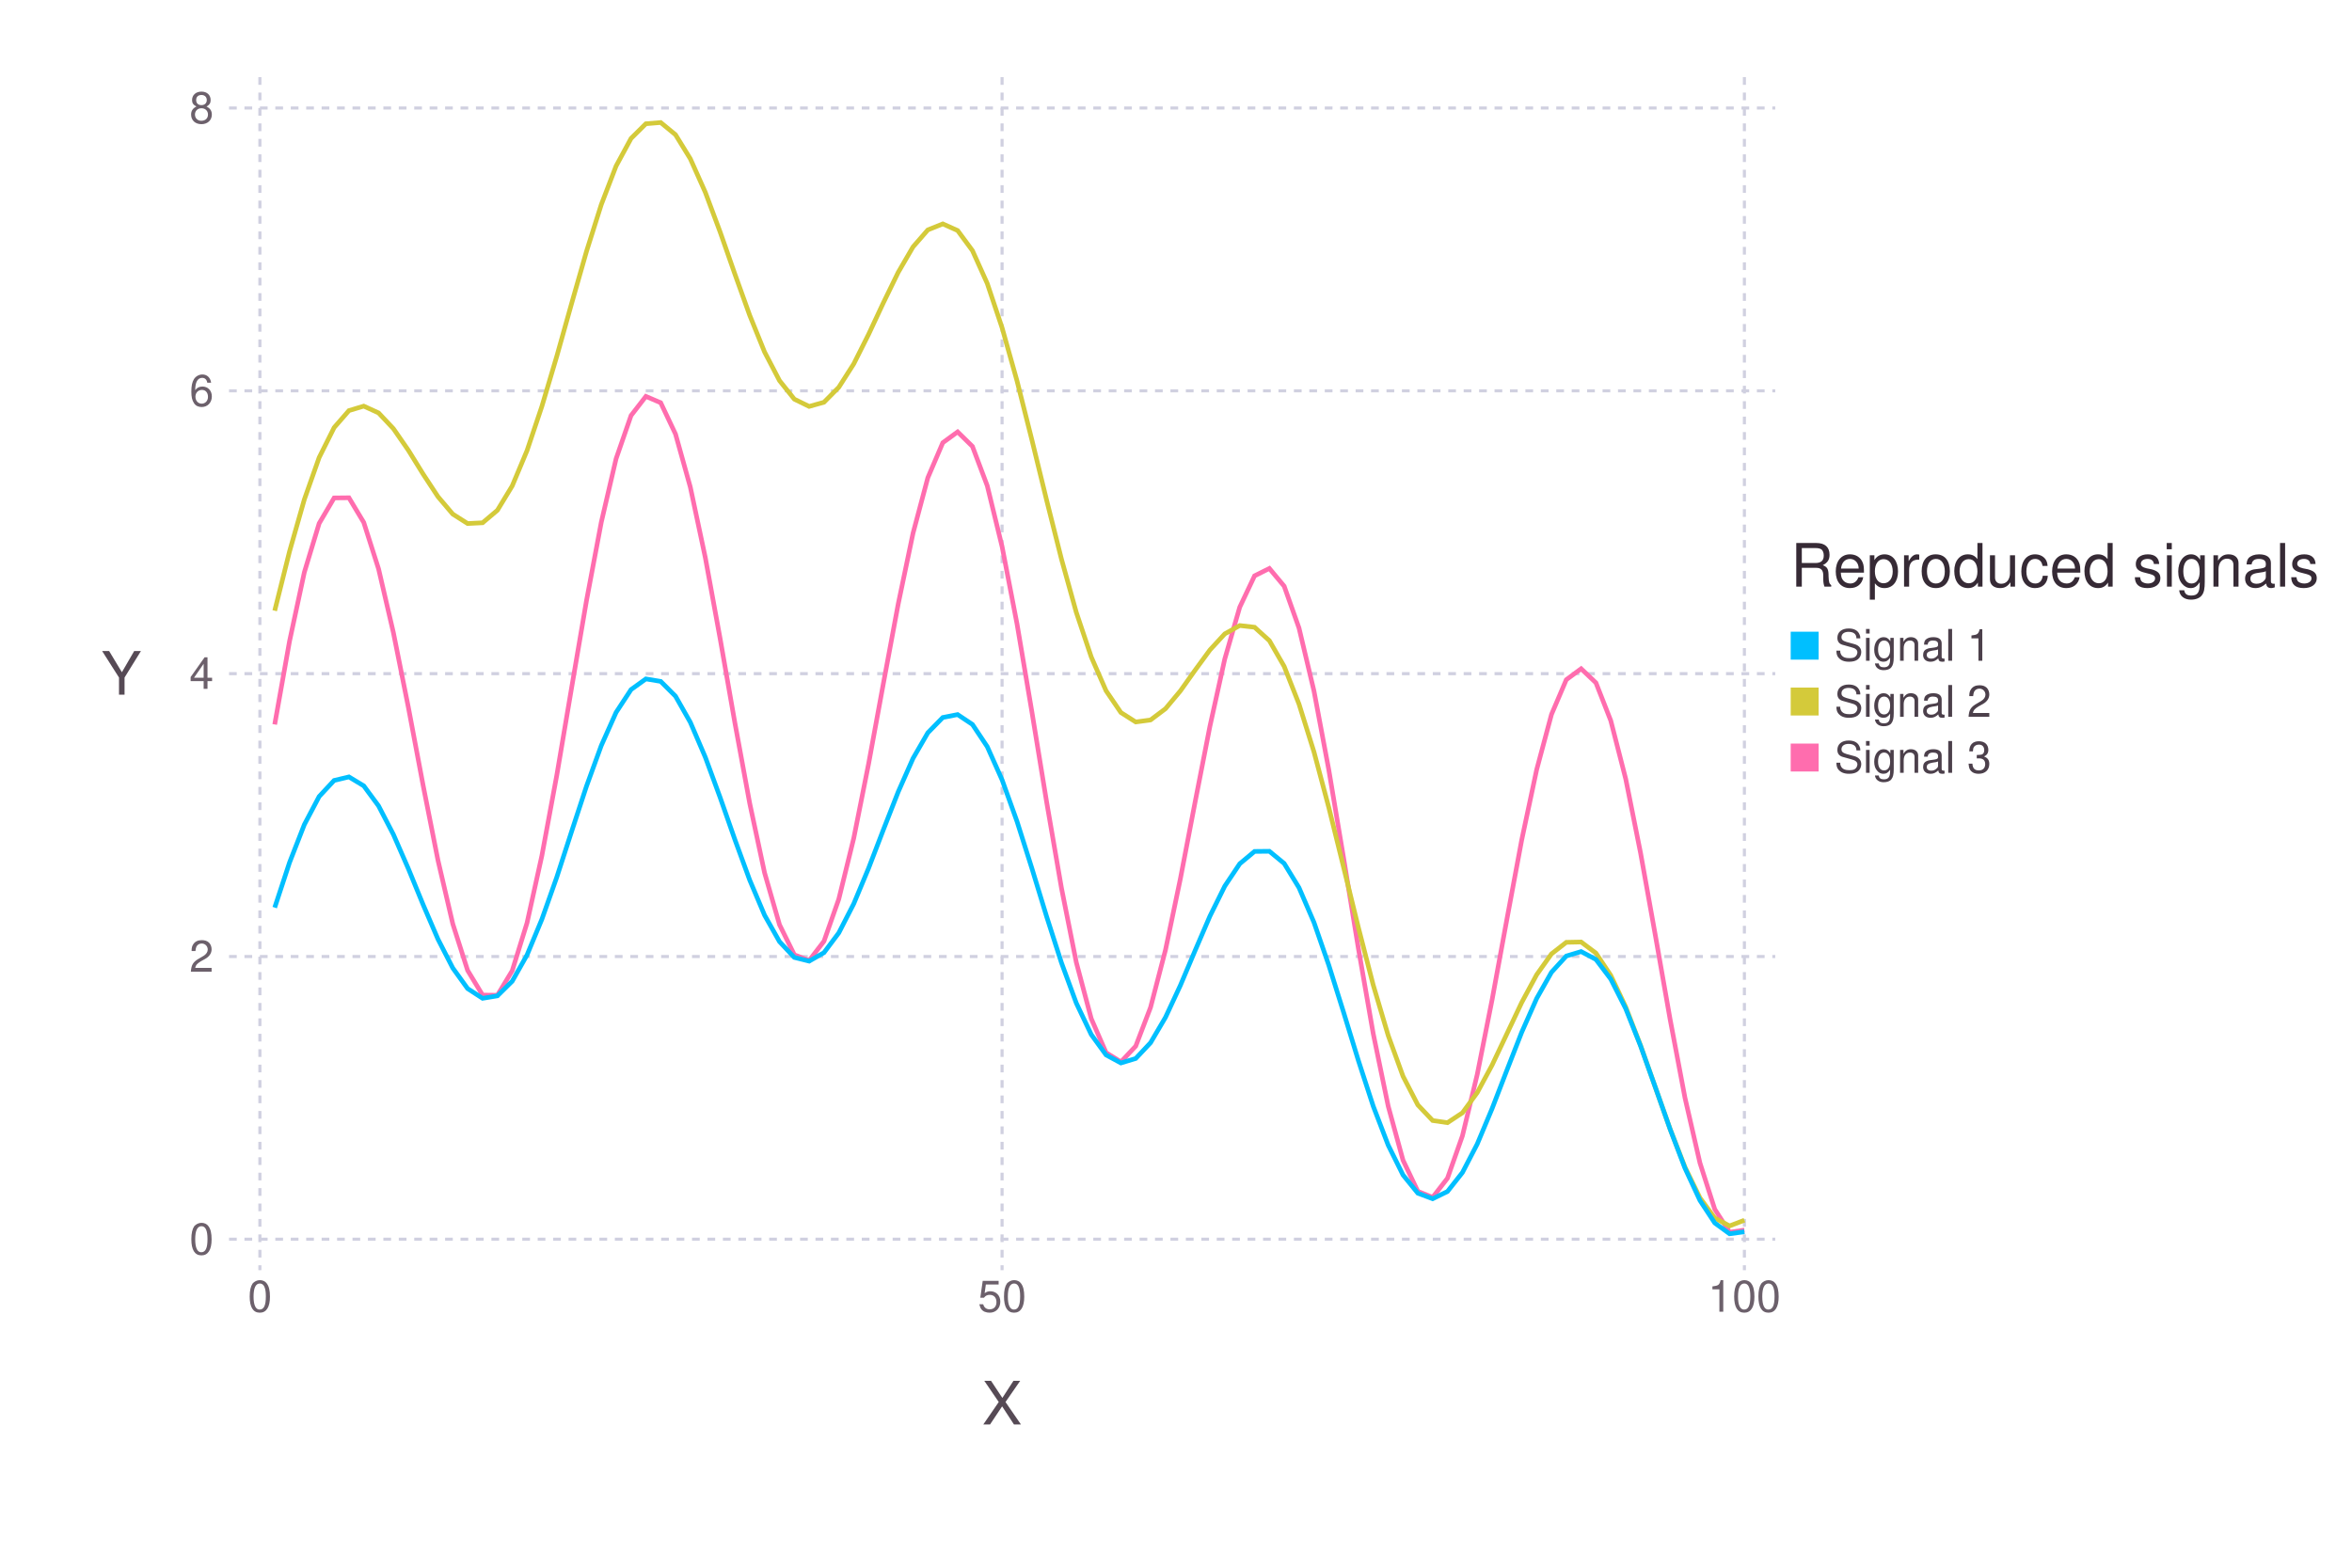
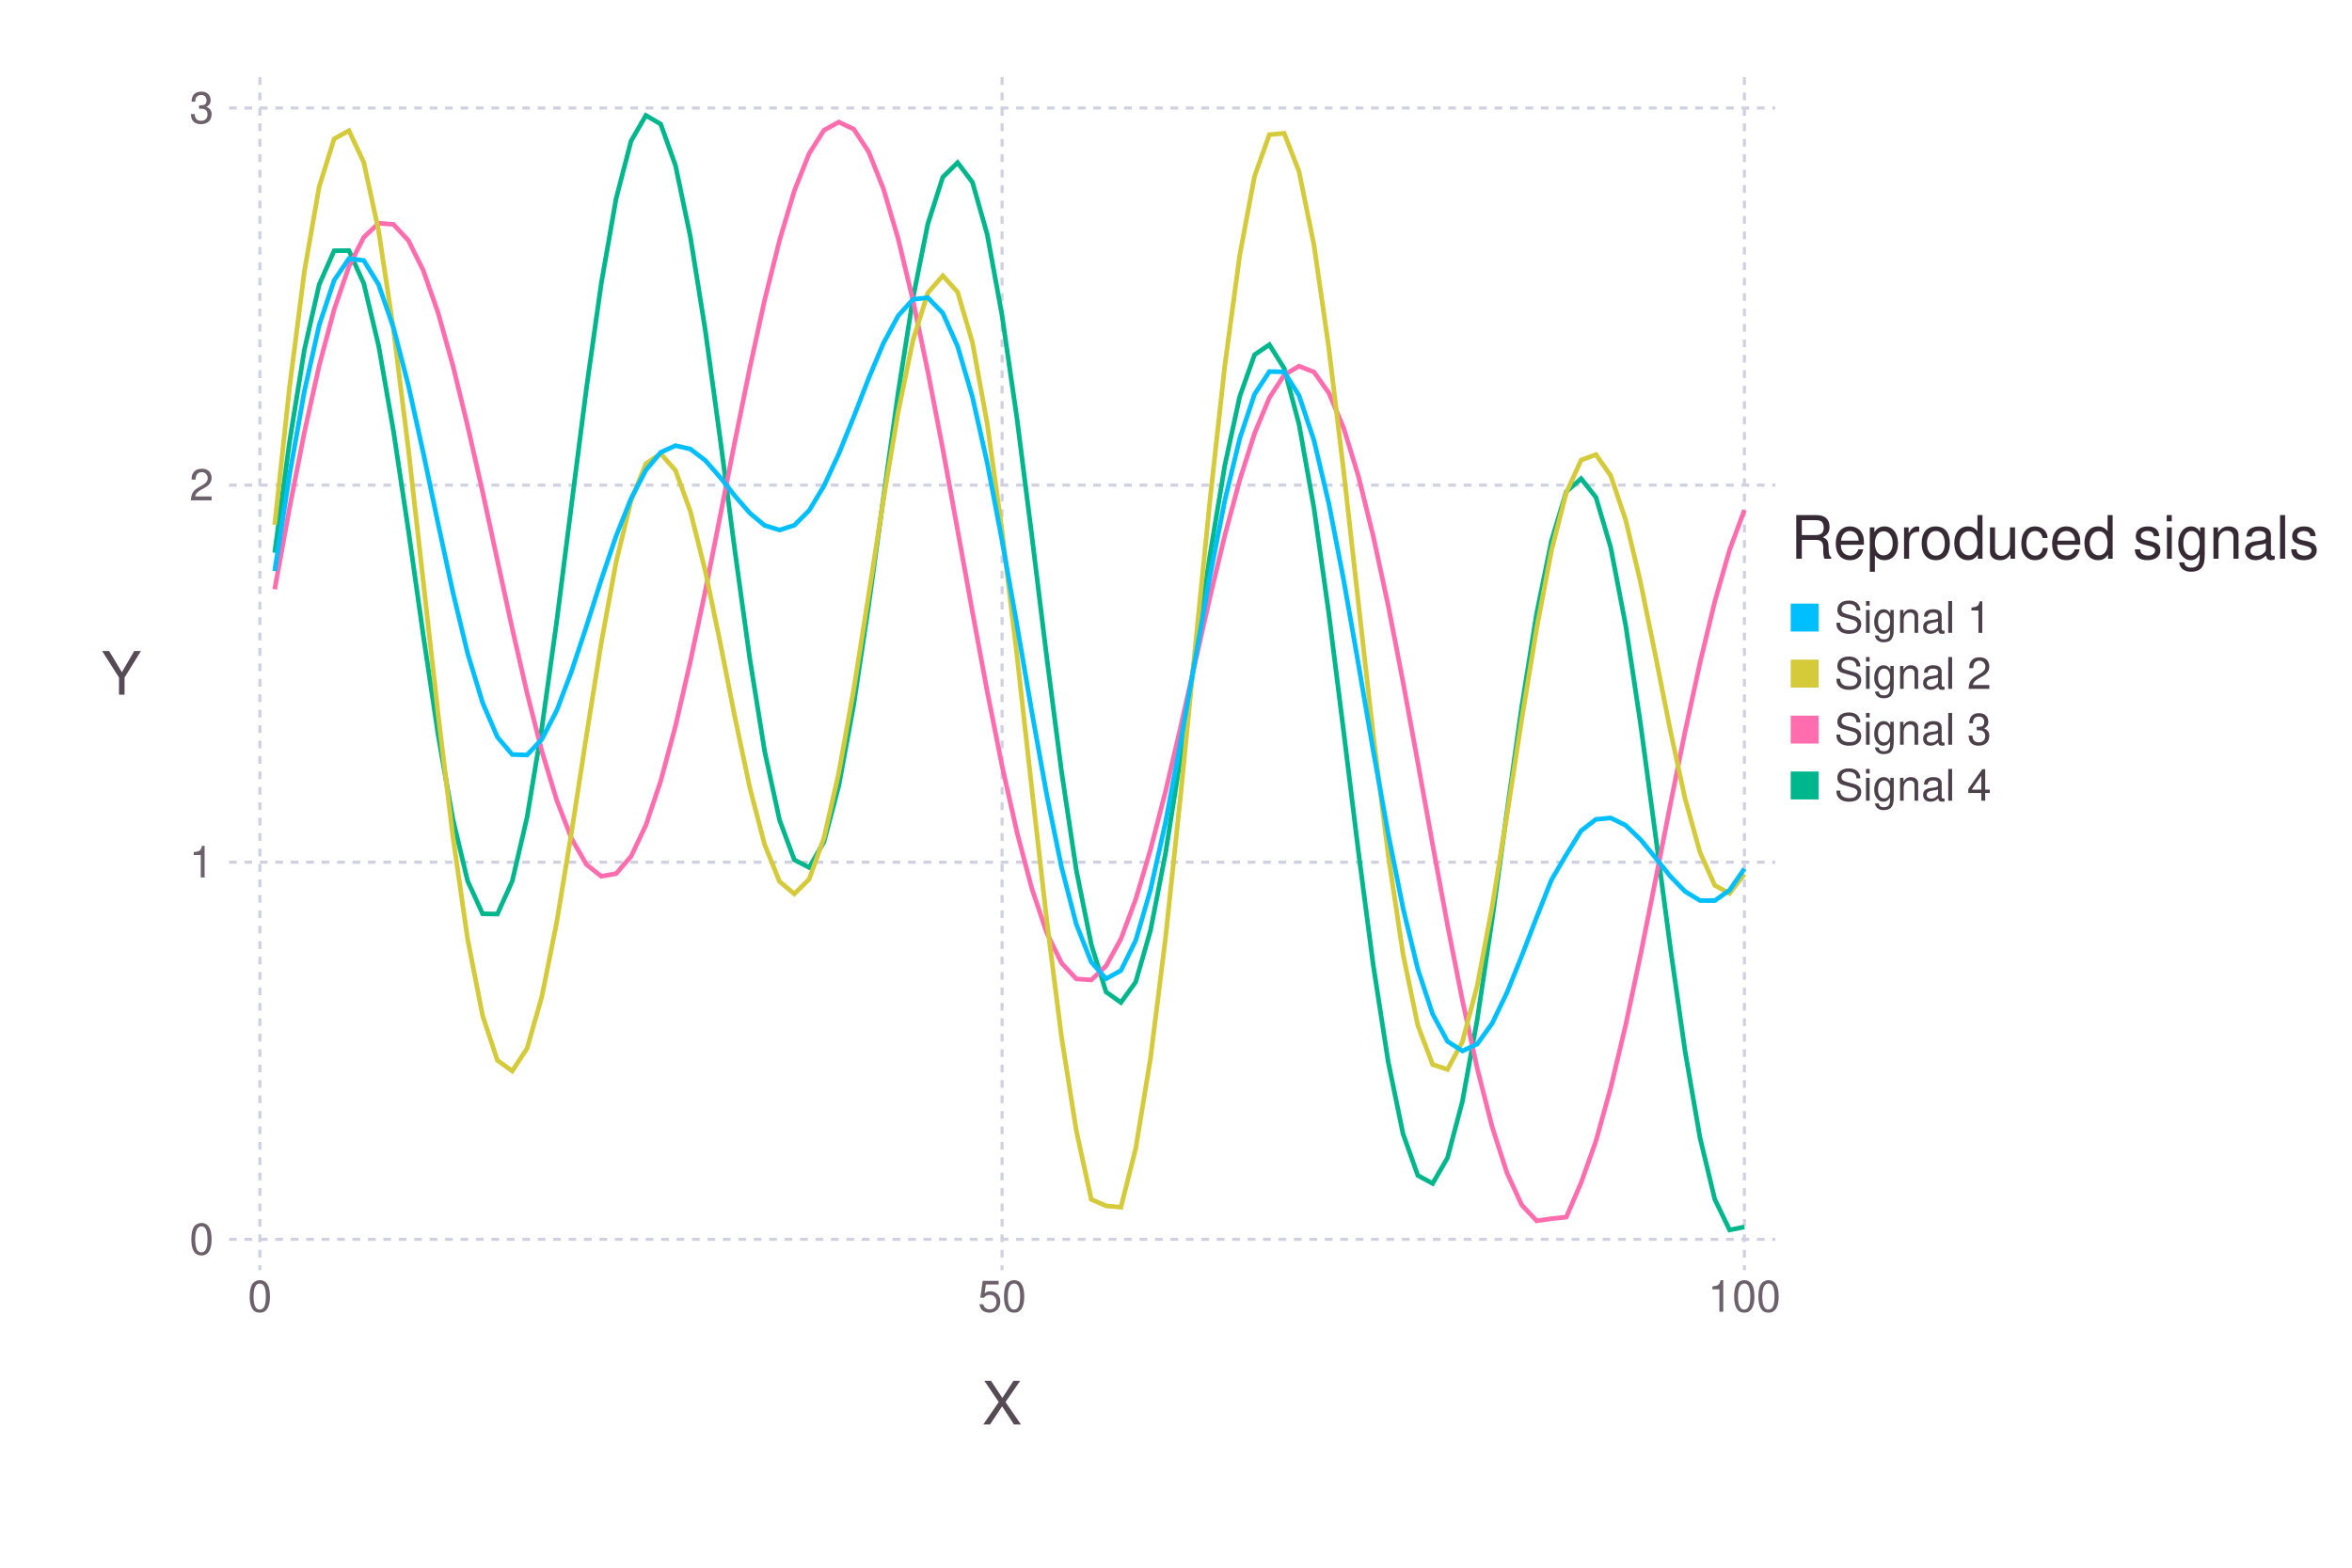
<svg xmlns="http://www.w3.org/2000/svg" version="1.2" width="152.4mm" height="101.6mm" viewBox="0 0 152.4 101.6" stroke="none" fill="#000000" stroke-width="0.3" font-size="3.88">
-   <g class="plotroot xscalable yscalable" id="img-6968af8b-1">
-     <g font-size="3.88" font-family="'PT Sans','Helvetica Neue','Helvetica',sans-serif" fill="#564A55" stroke="#000000" stroke-opacity="0.000" id="img-6968af8b-2">
+   <g class="plotroot xscalable yscalable" id="img-396547cf-1">
+     <g font-size="3.88" font-family="'PT Sans','Helvetica Neue','Helvetica',sans-serif" fill="#564A55" stroke="#000000" stroke-opacity="0.000" id="img-396547cf-2">
      <text x="64.93" y="89.99" text-anchor="middle" dy="0.6em">X</text>
    </g>
-     <g class="guide xlabels" font-size="2.82" font-family="'PT Sans Caption','Helvetica Neue','Helvetica',sans-serif" fill="#6C606B" id="img-6968af8b-3">
+     <g class="guide xlabels" font-size="2.82" font-family="'PT Sans Caption','Helvetica Neue','Helvetica',sans-serif" fill="#6C606B" id="img-396547cf-3">
      <text x="16.84" y="83.32" text-anchor="middle" dy="0.6em">0</text>
      <text x="64.93" y="83.32" text-anchor="middle" dy="0.6em">50</text>
      <text x="113.03" y="83.32" text-anchor="middle" dy="0.6em">100</text>
    </g>
-     <g class="guide colorkey" id="img-6968af8b-4">
-       <g fill="#4C404B" font-size="2.82" font-family="'PT Sans','Helvetica Neue','Helvetica',sans-serif" id="img-6968af8b-5">
-         <text x="118.85" y="41.84" dy="0.35em" id="img-6968af8b-6" class="color_Signal_1">Signal 1</text>
-         <text x="118.85" y="45.47" dy="0.35em" id="img-6968af8b-7" class="color_Signal_2">Signal 2</text>
-         <text x="118.85" y="49.1" dy="0.35em" id="img-6968af8b-8" class="color_Signal_3">Signal 3</text>
+     <g class="guide colorkey" id="img-396547cf-4">
+       <g fill="#4C404B" font-size="2.82" font-family="'PT Sans','Helvetica Neue','Helvetica',sans-serif" id="img-396547cf-5">
+         <text x="118.85" y="40.03" dy="0.35em" id="img-396547cf-6" class="color_Signal_1">Signal 1</text>
+         <text x="118.85" y="43.66" dy="0.35em" id="img-396547cf-7" class="color_Signal_2">Signal 2</text>
+         <text x="118.85" y="47.28" dy="0.35em" id="img-396547cf-8" class="color_Signal_3">Signal 3</text>
+         <text x="118.85" y="50.91" dy="0.35em" id="img-396547cf-9" class="color_Signal_4">Signal 4</text>
      </g>
-       <g stroke="#000000" stroke-opacity="0.000" id="img-6968af8b-9">
-         <rect x="116.03" y="40.94" width="1.81" height="1.81" id="img-6968af8b-10" class="color_Signal_1" fill="#00BFFF" />
-         <rect x="116.03" y="44.56" width="1.81" height="1.81" id="img-6968af8b-11" class="color_Signal_2" fill="#D4CA3A" />
-         <rect x="116.03" y="48.19" width="1.81" height="1.81" id="img-6968af8b-12" class="color_Signal_3" fill="#FF6DAE" />
+       <g stroke="#000000" stroke-opacity="0.000" id="img-396547cf-10">
+         <rect x="116.03" y="39.12" width="1.81" height="1.81" id="img-396547cf-11" fill="#00BFFF" class="color_Signal_1" />
+         <rect x="116.03" y="42.75" width="1.81" height="1.81" id="img-396547cf-12" fill="#D4CA3A" class="color_Signal_2" />
+         <rect x="116.03" y="46.38" width="1.81" height="1.81" id="img-396547cf-13" fill="#FF6DAE" class="color_Signal_3" />
+         <rect x="116.03" y="50" width="1.81" height="1.81" id="img-396547cf-14" fill="#00B78D" class="color_Signal_4" />
      </g>
-       <g fill="#362A35" font-size="3.88" font-family="'PT Sans','Helvetica Neue','Helvetica',sans-serif" stroke="#000000" stroke-opacity="0.000" id="img-6968af8b-13">
-         <text x="116.03" y="38.02" id="img-6968af8b-14">Reproduced signals</text>
+       <g fill="#362A35" font-size="3.88" font-family="'PT Sans','Helvetica Neue','Helvetica',sans-serif" stroke="#000000" stroke-opacity="0.000" id="img-396547cf-15">
+         <text x="116.03" y="36.21" id="img-396547cf-16">Reproduced signals</text>
      </g>
    </g>
-     <g clip-path="url(#img-6968af8b-15)">
-       <g id="img-6968af8b-16">
-         <g pointer-events="visible" opacity="1" fill="#000000" fill-opacity="0.000" stroke="#000000" stroke-opacity="0.000" class="guide background" id="img-6968af8b-17">
-           <rect x="14.84" y="5" width="100.2" height="77.32" id="img-6968af8b-18" />
+     <g clip-path="url(#img-396547cf-17)">
+       <g id="img-396547cf-18">
+         <g pointer-events="visible" opacity="1" fill="#000000" fill-opacity="0.000" stroke="#000000" stroke-opacity="0.000" class="guide background" id="img-396547cf-19">
+           <rect x="14.84" y="5" width="100.2" height="77.32" id="img-396547cf-20" />
        </g>
-         <g class="guide ygridlines xfixed" stroke-dasharray="0.5,0.5" stroke-width="0.2" stroke="#D0D0E0" id="img-6968af8b-19">
-           <path fill="none" d="M14.84,80.31 L 115.03 80.31" id="img-6968af8b-20" />
-           <path fill="none" d="M14.84,61.99 L 115.03 61.99" id="img-6968af8b-21" />
-           <path fill="none" d="M14.84,43.66 L 115.03 43.66" id="img-6968af8b-22" />
-           <path fill="none" d="M14.84,25.33 L 115.03 25.33" id="img-6968af8b-23" />
-           <path fill="none" d="M14.84,7 L 115.03 7" id="img-6968af8b-24" />
+         <g class="guide ygridlines xfixed" stroke-dasharray="0.5,0.5" stroke-width="0.2" stroke="#D0D0E0" id="img-396547cf-21">
+           <path fill="none" d="M14.84,80.32 L 115.03 80.32" id="img-396547cf-22" />
+           <path fill="none" d="M14.84,55.88 L 115.03 55.88" id="img-396547cf-23" />
+           <path fill="none" d="M14.84,31.44 L 115.03 31.44" id="img-396547cf-24" />
+           <path fill="none" d="M14.84,7 L 115.03 7" id="img-396547cf-25" />
        </g>
-         <g class="guide xgridlines yfixed" stroke-dasharray="0.5,0.5" stroke-width="0.2" stroke="#D0D0E0" id="img-6968af8b-25">
-           <path fill="none" d="M16.84,5 L 16.84 82.32" id="img-6968af8b-26" />
-           <path fill="none" d="M64.93,5 L 64.93 82.32" id="img-6968af8b-27" />
-           <path fill="none" d="M113.03,5 L 113.03 82.32" id="img-6968af8b-28" />
+         <g class="guide xgridlines yfixed" stroke-dasharray="0.5,0.5" stroke-width="0.2" stroke="#D0D0E0" id="img-396547cf-26">
+           <path fill="none" d="M16.84,5 L 16.84 82.32" id="img-396547cf-27" />
+           <path fill="none" d="M64.93,5 L 64.93 82.32" id="img-396547cf-28" />
+           <path fill="none" d="M113.03,5 L 113.03 82.32" id="img-396547cf-29" />
        </g>
-         <g class="plotpanel" id="img-6968af8b-29">
-           <g stroke-width="0.3" fill="#000000" fill-opacity="0.000" class="geometry color_Signal_3" stroke-dasharray="none" stroke="#FF6DAE" id="img-6968af8b-30">
-             <path fill="none" d="M17.8,46.95 L 18.76 41.56 19.72 37.09 20.68 33.92 21.65 32.27 22.61 32.26 23.57 33.86 24.53 36.87 25.49 41 26.46 45.84 27.42 50.92 28.38 55.76 29.34 59.88 30.3 62.89 31.27 64.49 32.23 64.5 33.19 62.91 34.15 59.81 35.11 55.46 36.08 50.23 37.04 44.56 38 38.94 38.96 33.85 39.92 29.73 40.89 26.93 41.85 25.69 42.81 26.1 43.77 28.13 44.73 31.57 45.7 36.13 46.66 41.38 47.62 46.86 48.58 52.07 49.54 56.56 50.51 59.93 51.47 61.88 52.43 62.25 53.39 61 54.35 58.27 55.32 54.32 56.28 49.51 57.24 44.29 58.2 39.15 59.16 34.56 60.12 30.96 61.09 28.69 62.05 27.99 63.01 28.93 63.97 31.48 64.93 35.42 65.9 40.44 66.86 46.12 67.82 51.99 68.78 57.56 69.74 62.37 70.71 66.02 71.67 68.22 72.63 68.82 73.59 67.8 74.55 65.29 75.52 61.56 76.48 56.97 77.44 51.97 78.4 47.06 79.36 42.71 80.33 39.35 81.29 37.32 82.25 36.84 83.21 37.99 84.17 40.7 85.14 44.78 86.1 49.89 87.06 55.61 88.02 61.48 88.98 66.99 89.95 71.69 90.91 75.19 91.87 77.21 92.83 77.6 93.79 76.36 94.76 73.61 95.72 69.63 96.68 64.8 97.64 59.58 98.6 54.44 99.57 49.88 100.53 46.3 101.49 44.05 102.45 43.34 103.41 44.25 104.37 46.7 105.34 50.48 106.3 55.27 107.26 60.62 108.22 66.08 109.18 71.15 110.15 75.37 111.11 78.37 112.07 79.86 113.03 79.72" id="img-6968af8b-31" />
+         <g class="plotpanel" id="img-396547cf-30">
+           <g stroke-width="0.3" fill="#000000" fill-opacity="0.000" class="geometry color_Signal_4" stroke-dasharray="none" stroke="#00B78D" id="img-396547cf-31">
+             <path fill="none" d="M17.8,35.82 L 18.76 28.64 19.72 22.69 20.68 18.45 21.65 16.25 22.61 16.24 23.57 18.37 24.53 22.39 25.49 27.9 26.46 34.35 27.42 41.13 28.38 47.57 29.34 53.07 30.3 57.09 31.27 59.22 32.23 59.24 33.19 57.11 34.15 52.98 35.11 47.18 36.08 40.21 37.04 32.65 38 25.16 38.96 18.37 39.92 12.88 40.89 9.14 41.85 7.48 42.81 8.04 43.77 10.73 44.73 15.33 45.7 21.4 46.66 28.4 47.62 35.71 48.58 42.66 49.54 48.65 50.51 53.14 51.47 55.73 52.43 56.22 53.39 54.56 54.35 50.93 55.32 45.66 56.28 39.25 57.24 32.29 58.2 25.43 59.16 19.31 60.12 14.51 61.09 11.48 62.05 10.54 63.01 11.81 63.97 15.2 64.93 20.45 65.9 27.15 66.86 34.73 67.82 42.56 68.78 49.98 69.74 56.39 70.71 61.21 71.67 64.29 72.63 64.97 73.59 63.64 74.55 60.29 75.52 55.31 76.48 49.19 77.44 42.53 78.4 35.98 79.36 30.18 80.33 25.7 81.29 22.99 82.25 22.34 83.21 23.87 84.17 27.49 85.14 32.93 86.1 39.74 87.06 47.38 88.02 55.19 88.98 62.54 89.95 68.81 90.91 73.48 91.87 76.18 92.83 76.7 93.79 75.04 94.76 71.37 95.72 66.07 96.68 59.63 97.64 52.66 98.6 45.82 99.57 39.75 100.53 35.04 101.49 31.87 102.45 31.02 103.41 32.23 104.37 35.49 105.34 40.54 106.3 46.91 107.26 54.06 108.22 61.33 109.18 68.09 110.15 73.72 111.11 77.72 112.07 79.71 113.03 79.52" id="img-396547cf-32" />
          </g>
-           <g stroke-width="0.3" fill="#000000" fill-opacity="0.000" class="geometry color_Signal_2" stroke-dasharray="none" stroke="#D4CA3A" id="img-6968af8b-32">
-             <path fill="none" d="M17.8,39.58 L 18.76 35.74 19.72 32.37 20.68 29.65 21.65 27.71 22.61 26.61 23.57 26.32 24.53 26.76 25.49 27.78 26.46 29.18 27.42 30.73 28.38 32.19 29.34 33.32 30.3 33.93 31.27 33.88 32.23 33.07 33.19 31.49 34.15 29.2 35.11 26.34 36.08 23.08 37.04 19.66 38 16.3 38.96 13.26 39.92 10.76 40.89 8.97 41.85 8.02 42.81 7.94 43.77 8.73 44.73 10.29 45.7 12.46 46.66 15.03 47.62 17.77 48.58 20.44 49.54 22.81 50.51 24.67 51.47 25.87 52.43 26.34 53.39 26.07 54.35 25.1 55.32 23.58 56.28 21.67 57.24 19.62 58.2 17.65 59.16 16 60.12 14.9 61.09 14.51 62.05 14.94 63.01 16.24 63.97 18.37 64.93 21.24 65.9 24.69 66.86 28.5 67.82 32.43 68.78 36.24 69.74 39.69 70.71 42.58 71.67 44.77 72.63 46.18 73.59 46.79 74.55 46.66 75.52 45.93 76.48 44.78 77.44 43.43 78.4 42.12 79.36 41.08 80.33 40.54 81.29 40.65 82.25 41.52 83.21 43.19 84.17 45.63 85.14 48.73 86.1 52.33 87.06 56.21 88.02 60.12 88.98 63.84 89.95 67.11 90.91 69.75 91.87 71.61 92.83 72.62 93.79 72.76 94.76 72.12 95.72 70.81 96.68 69.03 97.64 67 98.6 64.97 99.57 63.17 100.53 61.82 101.49 61.07 102.45 61.05 103.41 61.77 104.37 63.21 105.34 65.26 106.3 67.75 107.26 70.47 108.22 73.18 109.18 75.64 110.15 77.63 111.11 78.94 112.07 79.45 113.03 79.08" id="img-6968af8b-33" />
+           <g stroke-width="0.3" fill="#000000" fill-opacity="0.000" class="geometry color_Signal_3" stroke-dasharray="none" stroke="#FF6DAE" id="img-396547cf-33">
+             <path fill="none" d="M17.8,38.19 L 18.76 32.92 19.72 28.03 20.68 23.7 21.65 20.07 22.61 17.27 23.57 15.38 24.53 14.47 25.49 14.54 26.46 15.58 27.42 17.51 28.38 20.25 29.34 23.67 30.3 27.6 31.27 31.88 32.23 36.32 33.19 40.73 34.15 44.91 35.11 48.68 36.08 51.88 37.04 54.36 38 56.03 38.96 56.79 39.92 56.62 40.89 55.5 41.85 53.48 42.81 50.62 43.77 47.05 44.73 42.88 45.7 38.3 46.66 33.47 47.62 28.6 48.58 23.87 49.54 19.47 50.51 15.58 51.47 12.37 52.43 9.95 53.39 8.44 54.35 7.91 55.32 8.37 56.28 9.83 57.24 12.23 58.2 15.48 59.16 19.48 60.12 24.08 61.09 29.1 62.05 34.36 63.01 39.66 63.97 44.82 64.93 49.64 65.9 53.95 66.86 57.59 67.82 60.44 68.78 62.41 69.74 63.44 70.71 63.51 71.67 62.6 72.63 60.85 73.59 58.28 74.55 55.05 75.52 51.3 76.48 47.2 77.44 42.94 78.4 38.71 79.36 34.71 80.33 31.11 81.29 28.09 82.25 25.78 83.21 24.3 84.17 23.73 85.14 24.11 86.1 25.46 87.06 27.73 88.02 30.86 88.98 34.75 89.95 39.24 90.91 44.2 91.87 49.43 92.83 54.74 93.79 59.94 94.76 64.84 95.72 69.25 96.68 73.01 97.64 76 98.6 78.09 99.57 79.12 100.53 78.98 101.49 78.88 102.45 76.65 103.41 73.95 104.37 70.49 105.34 66.42 106.3 61.88 107.26 57.08 108.22 52.2 109.18 47.44 110.15 42.97 111.11 38.99 112.07 35.64 113.03 33.06" id="img-396547cf-34" />
          </g>
-           <g stroke-width="0.3" fill="#000000" fill-opacity="0.000" class="geometry color_Signal_1" stroke-dasharray="none" stroke="#00BFFF" id="img-6968af8b-34">
-             <path fill="none" d="M17.8,58.82 L 18.76 55.9 19.72 53.44 20.68 51.62 21.65 50.58 22.61 50.35 23.57 50.93 24.53 52.23 25.49 54.08 26.46 56.3 27.42 58.64 28.38 60.87 29.34 62.74 30.3 64.07 31.27 64.7 32.23 64.54 33.19 63.59 34.15 61.89 35.11 59.58 36.08 56.84 37.04 53.88 38 50.96 38.96 48.32 39.92 46.17 40.89 44.69 41.85 44 42.81 44.16 43.77 45.12 44.73 46.81 45.7 49.07 46.66 51.68 47.62 54.42 48.58 57.04 49.54 59.31 50.51 61.03 51.47 62.05 52.43 62.29 53.39 61.74 54.35 60.46 55.32 58.57 56.28 56.27 57.24 53.77 58.2 51.32 59.16 49.15 60.12 47.49 61.09 46.5 62.05 46.31 63.01 46.95 63.97 48.39 64.93 50.54 65.9 53.24 66.86 56.27 67.82 59.41 68.78 62.4 69.74 65.01 70.71 67.05 71.67 68.37 72.63 68.89 73.59 68.6 74.55 67.58 75.52 65.93 76.48 63.87 77.44 61.6 78.4 59.37 79.36 57.43 80.33 55.98 81.29 55.18 82.25 55.17 83.21 55.96 84.17 57.53 85.14 59.78 86.1 62.55 87.06 65.61 88.02 68.74 88.98 71.69 89.95 74.22 90.91 76.15 91.87 77.33 92.83 77.69 93.79 77.22 94.76 75.99 95.72 74.14 96.68 71.85 97.64 69.36 98.6 66.9 99.57 64.71 100.53 63.01 101.49 61.96 102.45 61.67 103.41 62.18 104.37 63.45 105.34 65.37 106.3 67.78 107.26 70.47 108.22 73.19 109.18 75.71 110.15 77.8 111.11 79.26 112.07 79.96 113.03 79.83" id="img-6968af8b-35" />
+           <g stroke-width="0.3" fill="#000000" fill-opacity="0.000" class="geometry color_Signal_2" stroke-dasharray="none" stroke="#D4CA3A" id="img-396547cf-35">
+             <path fill="none" d="M17.8,34.01 L 18.76 25.1 19.72 17.61 20.68 12.11 21.65 9 22.61 8.47 23.57 10.52 24.53 14.94 25.49 21.31 26.46 29.1 27.42 37.63 28.38 46.22 29.34 54.17 30.3 60.86 31.27 65.82 32.23 68.72 33.19 69.41 34.15 67.95 35.11 64.59 36.08 59.73 37.04 53.9 38 47.67 38.96 41.66 39.92 36.43 40.89 32.45 41.85 30.05 42.81 29.4 43.77 30.49 44.73 33.13 45.7 37 46.66 41.63 47.62 46.49 48.58 51.03 49.54 54.72 50.51 57.13 51.47 57.93 52.43 56.98 53.39 54.3 54.35 50.08 55.32 44.68 56.28 38.6 57.24 32.39 58.2 26.68 59.16 22.04 60.12 18.98 61.09 17.87 62.05 18.93 63.01 22.19 63.97 27.47 64.93 34.41 65.9 42.51 66.86 51.14 67.82 59.6 68.78 67.19 69.74 73.27 70.71 77.73 71.67 78.15 72.63 78.24 73.59 74.43 74.55 68.57 75.52 60.8 76.48 51.72 77.44 42.01 78.4 32.44 79.36 23.73 80.33 16.54 81.29 11.42 82.25 8.73 83.21 8.64 84.17 11.11 85.14 15.88 86.1 22.54 87.06 30.5 88.02 39.09 88.98 47.62 89.95 55.4 90.91 61.83 91.87 66.46 92.83 68.99 93.79 69.31 94.76 67.51 95.72 63.87 96.68 58.8 97.64 52.86 98.6 46.63 99.57 40.72 100.53 35.67 101.49 31.93 102.45 29.82 103.41 29.46 104.37 30.83 105.34 33.71 106.3 37.74 107.26 42.45 108.22 47.29 109.18 51.73 110.15 55.23 111.11 57.38 112.07 57.9 113.03 56.65" id="img-396547cf-36" />
+           </g>
+           <g stroke-width="0.3" fill="#000000" fill-opacity="0.000" class="geometry color_Signal_1" stroke-dasharray="none" stroke="#00BFFF" id="img-396547cf-37">
+             <path fill="none" d="M17.8,37.01 L 18.76 30.78 19.72 25.37 20.68 21.08 21.65 18.17 22.61 16.76 23.57 16.88 24.53 18.44 25.49 21.22 26.46 24.97 27.42 29.32 28.38 33.91 29.34 38.36 30.3 42.34 31.27 45.54 32.23 47.77 33.19 48.9 34.15 48.93 35.11 47.91 36.08 46.03 37.04 43.49 38 40.58 38.96 37.57 39.92 34.74 40.89 32.31 41.85 30.47 42.81 29.32 43.77 28.88 44.73 29.1 45.7 29.84 46.66 30.93 47.62 32.14 48.58 33.25 49.54 34.05 50.51 34.35 51.47 34.04 52.43 33.08 53.39 31.49 54.35 29.41 55.32 27.01 56.28 24.53 57.24 22.25 58.2 20.46 59.16 19.4 60.12 19.29 61.09 20.29 62.05 22.45 63.01 25.73 63.97 30.01 64.93 35.04 65.9 40.54 66.86 46.15 67.82 51.49 68.78 56.19 69.74 59.9 70.71 62.35 71.67 63.43 72.63 62.9 73.59 60.95 74.55 57.66 75.52 53.3 76.48 48.19 77.44 42.73 78.4 37.35 79.36 32.45 80.33 28.42 81.29 25.55 82.25 24.08 83.21 24.1 84.17 25.63 85.14 28.54 86.1 32.62 87.06 37.57 88.02 43.04 88.98 48.65 89.95 54.04 90.91 58.85 91.87 62.81 92.83 65.72 93.79 67.49 94.76 68.11 95.72 67.66 96.68 66.33 97.64 64.34 98.6 61.96 99.57 59.44 100.53 57.02 101.49 55.39 102.45 53.84 103.41 53.1 104.37 53.01 105.34 53.49 106.3 54.41 107.26 55.58 108.22 56.78 109.18 57.77 110.15 58.36 111.11 58.37 112.07 57.69 113.03 56.3" id="img-396547cf-38" />
          </g>
        </g>
      </g>
    </g>
-     <g class="guide ylabels" font-size="2.82" font-family="'PT Sans Caption','Helvetica Neue','Helvetica',sans-serif" fill="#6C606B" id="img-6968af8b-36">
-       <text x="13.84" y="80.31" text-anchor="end" dy="0.35em" id="img-6968af8b-37">0</text>
-       <text x="13.84" y="61.99" text-anchor="end" dy="0.35em" id="img-6968af8b-38">2</text>
-       <text x="13.84" y="43.66" text-anchor="end" dy="0.35em" id="img-6968af8b-39">4</text>
-       <text x="13.84" y="25.33" text-anchor="end" dy="0.35em" id="img-6968af8b-40">6</text>
-       <text x="13.84" y="7" text-anchor="end" dy="0.35em" id="img-6968af8b-41">8</text>
+     <g class="guide ylabels" font-size="2.82" font-family="'PT Sans Caption','Helvetica Neue','Helvetica',sans-serif" fill="#6C606B" id="img-396547cf-39">
+       <text x="13.84" y="80.32" text-anchor="end" dy="0.35em" id="img-396547cf-40">0</text>
+       <text x="13.84" y="55.88" text-anchor="end" dy="0.35em" id="img-396547cf-41">1</text>
+       <text x="13.84" y="31.44" text-anchor="end" dy="0.35em" id="img-396547cf-42">2</text>
+       <text x="13.84" y="7" text-anchor="end" dy="0.35em" id="img-396547cf-43">3</text>
    </g>
-     <g font-size="3.88" font-family="'PT Sans','Helvetica Neue','Helvetica',sans-serif" fill="#564A55" stroke="#000000" stroke-opacity="0.000" id="img-6968af8b-42">
-       <text x="9.16" y="43.66" text-anchor="end" dy="0.35em" id="img-6968af8b-43">Y</text>
+     <g font-size="3.88" font-family="'PT Sans','Helvetica Neue','Helvetica',sans-serif" fill="#564A55" stroke="#000000" stroke-opacity="0.000" id="img-396547cf-44">
+       <text x="9.16" y="43.66" text-anchor="end" dy="0.35em" id="img-396547cf-45">Y</text>
    </g>
  </g>
  <defs>
-     <clipPath id="img-6968af8b-15">
+     <clipPath id="img-396547cf-17">
      <path d="M14.84,5 L 115.03 5 115.03 82.32 14.84 82.32" />
    </clipPath>
  </defs>
</svg>
